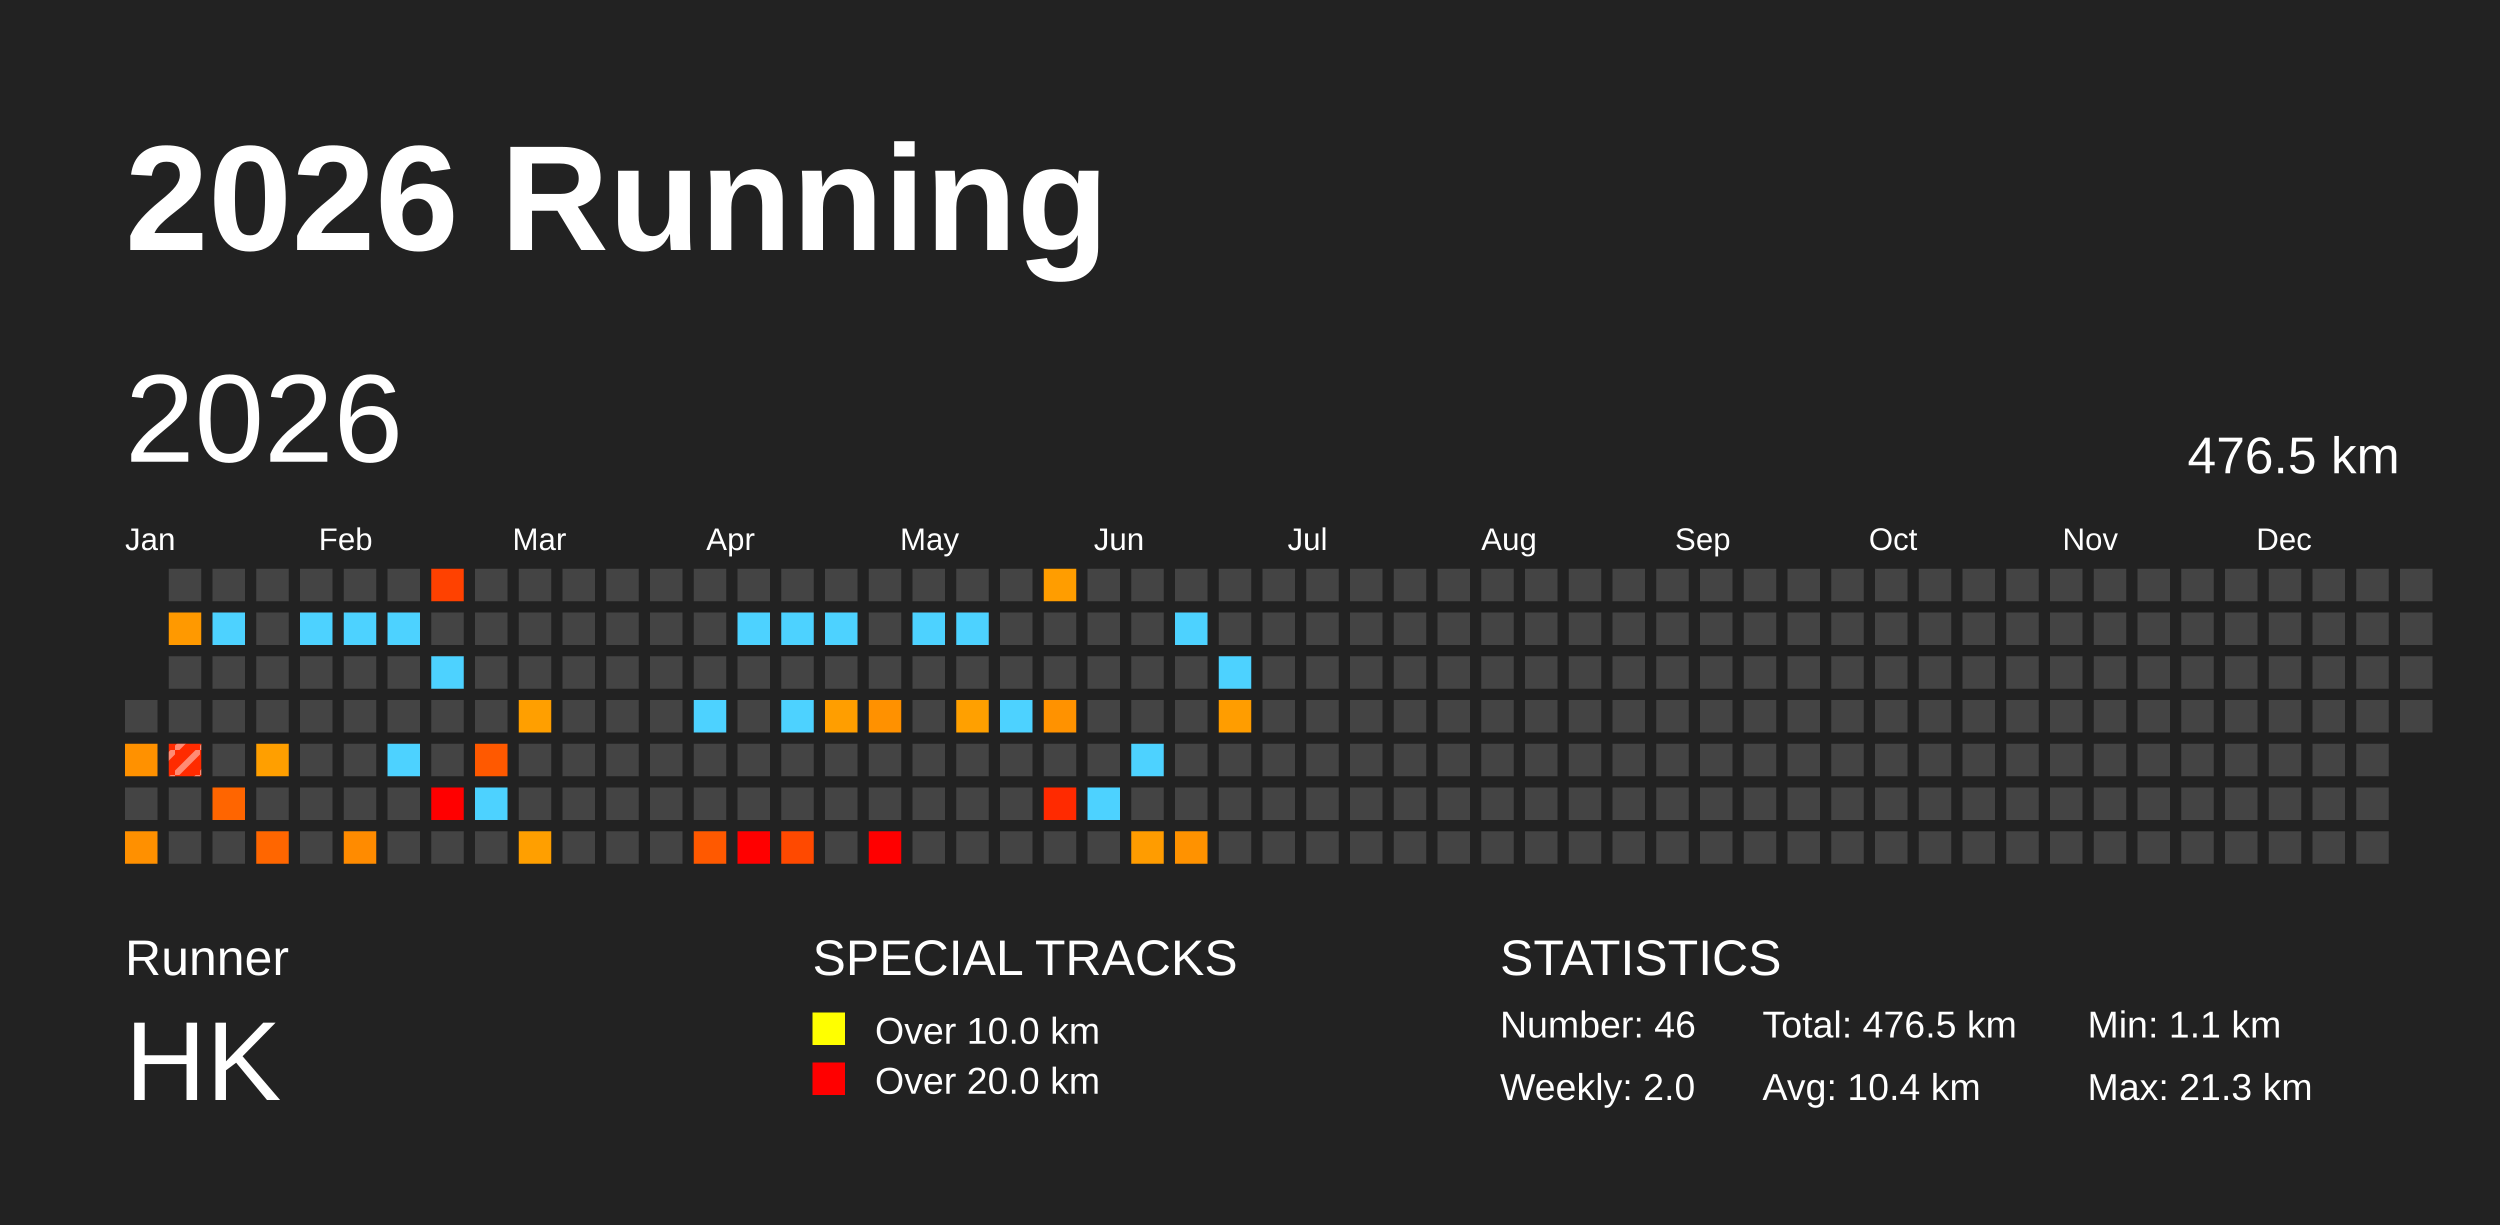
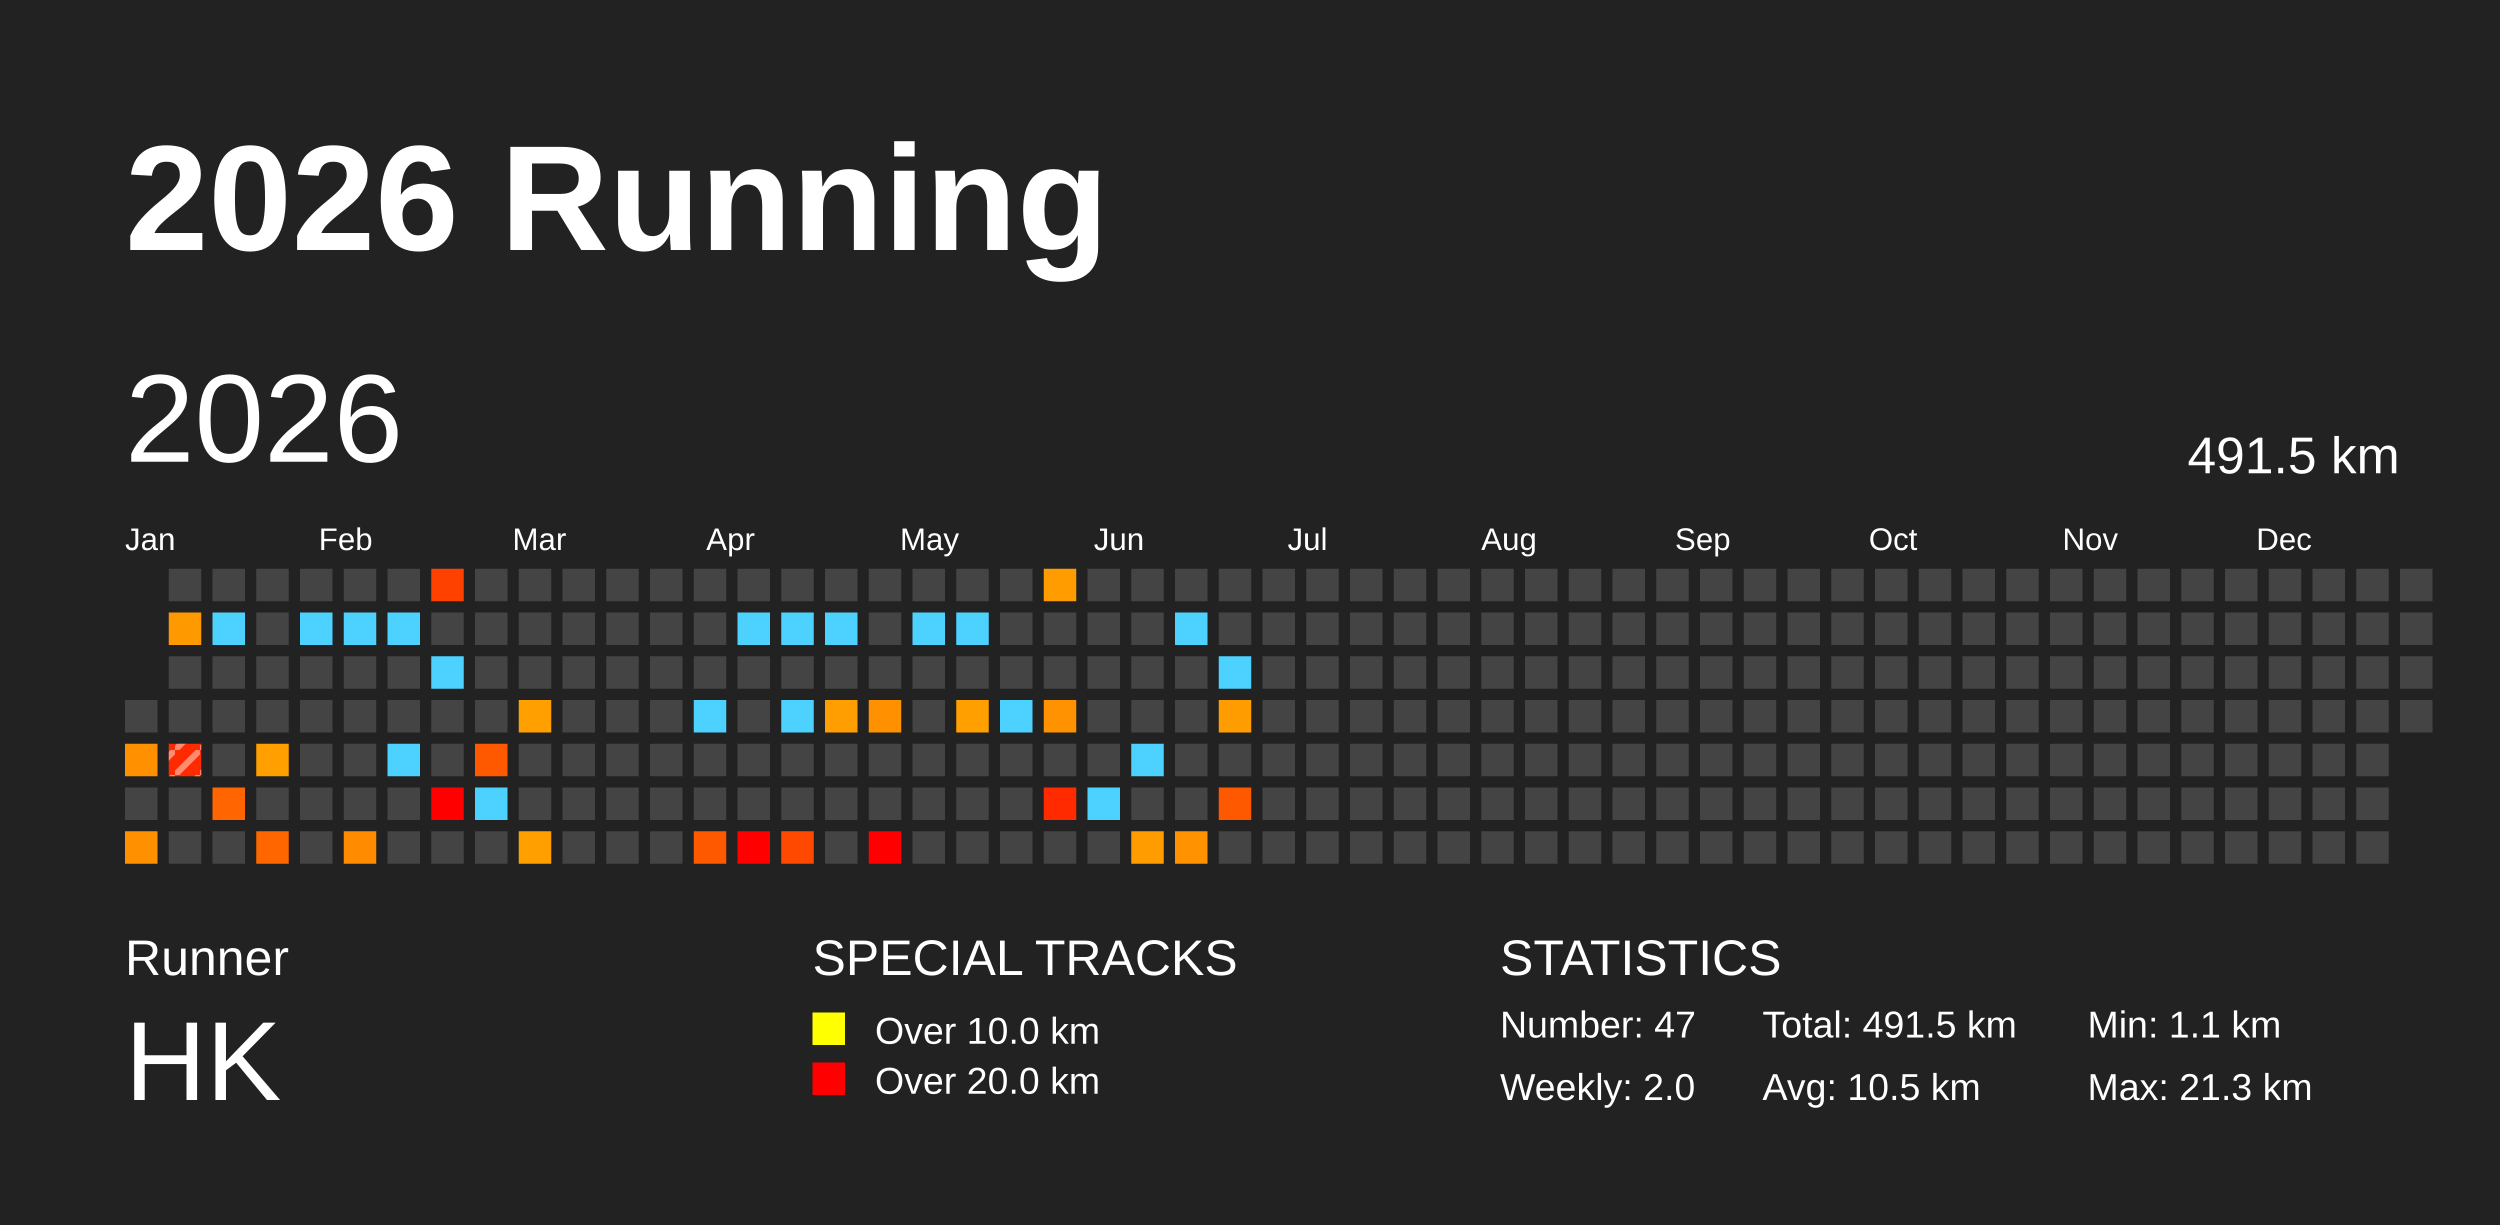
<svg xmlns="http://www.w3.org/2000/svg" baseProfile="full" height="98mm" version="1.1" viewBox="0,0,200,98" width="200mm">
  <defs>
    <pattern height="2" id="indoor-stripe" patternUnits="userSpaceOnUse" width="2">
      <line stroke="white" stroke-opacity="0.45" stroke-width="0.5" x1="0" x2="2" y1="2" y2="0" />
    </pattern>
  </defs>
  <rect fill="#222222" height="98" width="200" x="0" y="0" />
  <text fill="#FFFFFF" style="font-size:12px; font-family:Arial; font-weight:bold;" x="10" y="20">2026 Running</text>
  <text fill="#FFFFFF" style="font-size:4px; font-family:Arial" x="10" y="78">Runner</text>
  <text fill="#FFFFFF" style="font-size:9px; font-family:Arial" x="10" y="88">HK</text>
  <text fill="#FFFFFF" style="font-size:4px; font-family:Arial" x="65" y="78">SPECIAL TRACKS</text>
  <rect fill="yellow" height="2.6" width="2.6" x="65" y="81" />
  <text fill="#FFFFFF" style="font-size:3px; font-family:Arial" x="70" y="83.5">Over 10.0 km</text>
  <rect fill="red" height="2.6" width="2.6" x="65" y="85" />
  <text fill="#FFFFFF" style="font-size:3px; font-family:Arial" x="70" y="87.5">Over 20.0 km</text>
  <text fill="#FFFFFF" style="font-size:4px; font-family:Arial" x="120" y="78">STATISTICS</text>
-   <text fill="#FFFFFF" style="font-size:3px; font-family:Arial" x="120" y="83">Number: 46</text>
+   <text fill="#FFFFFF" style="font-size:3px; font-family:Arial" x="120" y="83">Number: 47</text>
  <text fill="#FFFFFF" style="font-size:3px; font-family:Arial" x="120" y="88">Weekly: 2.0</text>
-   <text fill="#FFFFFF" style="font-size:3px; font-family:Arial" x="141" y="83">Total: 476.5 km</text>
-   <text fill="#FFFFFF" style="font-size:3px; font-family:Arial" x="141" y="88">Avg: 10.4 km</text>
+   <text fill="#FFFFFF" style="font-size:3px; font-family:Arial" x="141" y="83">Total: 491.5 km</text>
+   <text fill="#FFFFFF" style="font-size:3px; font-family:Arial" x="141" y="88">Avg: 10.5 km</text>
  <text fill="#FFFFFF" style="font-size:3px; font-family:Arial" x="167" y="83">Min: 1.1 km</text>
  <text fill="#FFFFFF" style="font-size:3px; font-family:Arial" x="167" y="88">Max: 21.3 km</text>
  <text dominant-baseline="hanging" fill="#FFFFFF" style="font-size:10.0px; font-family:Arial;" x="10" y="30">2026</text>
-   <text dominant-baseline="hanging" fill="#FFFFFF" style="font-size:4.125px; font-family:Arial;" x="175" y="35">476.5 km</text>
+   <text dominant-baseline="hanging" fill="#FFFFFF" style="font-size:4.125px; font-family:Arial;" x="175" y="35">491.5 km</text>
  <text fill="#FFFFFF" style="font-size:2.5px; font-family:Arial" x="10.0" y="44">Jan</text>
  <text fill="#FFFFFF" style="font-size:2.5px; font-family:Arial" x="25.5" y="44">Feb</text>
  <text fill="#FFFFFF" style="font-size:2.5px; font-family:Arial" x="41.0" y="44">Mar</text>
  <text fill="#FFFFFF" style="font-size:2.5px; font-family:Arial" x="56.5" y="44">Apr</text>
  <text fill="#FFFFFF" style="font-size:2.5px; font-family:Arial" x="72.0" y="44">May</text>
  <text fill="#FFFFFF" style="font-size:2.5px; font-family:Arial" x="87.5" y="44">Jun</text>
  <text fill="#FFFFFF" style="font-size:2.5px; font-family:Arial" x="103.0" y="44">Jul</text>
  <text fill="#FFFFFF" style="font-size:2.5px; font-family:Arial" x="118.5" y="44">Aug</text>
  <text fill="#FFFFFF" style="font-size:2.5px; font-family:Arial" x="134.0" y="44">Sep</text>
  <text fill="#FFFFFF" style="font-size:2.5px; font-family:Arial" x="149.5" y="44">Oct</text>
  <text fill="#FFFFFF" style="font-size:2.5px; font-family:Arial" x="165.0" y="44">Nov</text>
  <text fill="#FFFFFF" style="font-size:2.5px; font-family:Arial" x="180.5" y="44">Dec</text>
  <rect fill="#444444" height="2.6" width="2.6" x="10.0" y="56.0" />
  <rect fill="#ff9100" height="2.6" width="2.6" x="10.0" y="59.5" />
  <rect fill="#444444" height="2.6" width="2.6" x="10.0" y="63.0" />
  <rect fill="#ff9000" height="2.6" width="2.6" x="10.0" y="66.5" />
  <rect fill="#444444" height="2.6" width="2.6" x="13.5" y="45.5" />
  <rect fill="#ff9900" height="2.6" width="2.6" x="13.5" y="49.0" />
  <rect fill="#444444" height="2.6" width="2.6" x="13.5" y="52.5" />
  <rect fill="#444444" height="2.6" width="2.6" x="13.5" y="56.0" />
  <rect fill="#ff2b00" height="2.6" width="2.6" x="13.5" y="59.5" />
  <rect fill="url(#indoor-stripe)" height="2.6" style="pointer-events: none;" width="2.6" x="13.5" y="59.5" />
  <rect fill="#444444" height="2.6" width="2.6" x="13.5" y="63.0" />
  <rect fill="#444444" height="2.6" width="2.6" x="13.5" y="66.5" />
  <rect fill="#444444" height="2.6" width="2.6" x="17.0" y="45.5" />
  <rect fill="#4dd2ff" height="2.6" width="2.6" x="17.0" y="49.0" />
  <rect fill="#444444" height="2.6" width="2.6" x="17.0" y="52.5" />
  <rect fill="#444444" height="2.6" width="2.6" x="17.0" y="56.0" />
  <rect fill="#444444" height="2.6" width="2.6" x="17.0" y="59.5" />
  <rect fill="#ff6500" height="2.6" width="2.6" x="17.0" y="63.0" />
  <rect fill="#444444" height="2.6" width="2.6" x="17.0" y="66.5" />
  <rect fill="#444444" height="2.6" width="2.6" x="20.5" y="45.5" />
  <rect fill="#444444" height="2.6" width="2.6" x="20.5" y="49.0" />
  <rect fill="#444444" height="2.6" width="2.6" x="20.5" y="52.5" />
  <rect fill="#444444" height="2.6" width="2.6" x="20.5" y="56.0" />
  <rect fill="#ff9f00" height="2.6" width="2.6" x="20.5" y="59.5" />
  <rect fill="#444444" height="2.6" width="2.6" x="20.5" y="63.0" />
  <rect fill="#ff6600" height="2.6" width="2.6" x="20.5" y="66.5" />
  <rect fill="#444444" height="2.6" width="2.6" x="24.0" y="45.5" />
  <rect fill="#4dd2ff" height="2.6" width="2.6" x="24.0" y="49.0" />
  <rect fill="#444444" height="2.6" width="2.6" x="24.0" y="52.5" />
  <rect fill="#444444" height="2.6" width="2.6" x="24.0" y="56.0" />
  <rect fill="#444444" height="2.6" width="2.6" x="24.0" y="59.5" />
  <rect fill="#444444" height="2.6" width="2.6" x="24.0" y="63.0" />
  <rect fill="#444444" height="2.6" width="2.6" x="24.0" y="66.5" />
  <rect fill="#444444" height="2.6" width="2.6" x="27.5" y="45.5" />
  <rect fill="#4dd2ff" height="2.6" width="2.6" x="27.5" y="49.0" />
  <rect fill="#444444" height="2.6" width="2.6" x="27.5" y="52.5" />
  <rect fill="#444444" height="2.6" width="2.6" x="27.5" y="56.0" />
  <rect fill="#444444" height="2.6" width="2.6" x="27.5" y="59.5" />
  <rect fill="#444444" height="2.6" width="2.6" x="27.5" y="63.0" />
  <rect fill="#ff8b00" height="2.6" width="2.6" x="27.5" y="66.5" />
  <rect fill="#444444" height="2.6" width="2.6" x="31.0" y="45.5" />
  <rect fill="#4dd2ff" height="2.6" width="2.6" x="31.0" y="49.0" />
  <rect fill="#444444" height="2.6" width="2.6" x="31.0" y="52.5" />
  <rect fill="#444444" height="2.6" width="2.6" x="31.0" y="56.0" />
  <rect fill="#4dd2ff" height="2.6" width="2.6" x="31.0" y="59.5" />
  <rect fill="#444444" height="2.6" width="2.6" x="31.0" y="63.0" />
  <rect fill="#444444" height="2.6" width="2.6" x="31.0" y="66.5" />
  <rect fill="#ff4100" height="2.6" width="2.6" x="34.5" y="45.5" />
  <rect fill="#444444" height="2.6" width="2.6" x="34.5" y="49.0" />
  <rect fill="#4dd2ff" height="2.6" width="2.6" x="34.5" y="52.5" />
  <rect fill="#444444" height="2.6" width="2.6" x="34.5" y="56.0" />
  <rect fill="#444444" height="2.6" width="2.6" x="34.5" y="59.5" />
  <rect fill="red" height="2.6" width="2.6" x="34.5" y="63.0" />
  <rect fill="#444444" height="2.6" width="2.6" x="34.5" y="66.5" />
  <rect fill="#444444" height="2.6" width="2.6" x="38.0" y="45.5" />
  <rect fill="#444444" height="2.6" width="2.6" x="38.0" y="49.0" />
  <rect fill="#444444" height="2.6" width="2.6" x="38.0" y="52.5" />
  <rect fill="#444444" height="2.6" width="2.6" x="38.0" y="56.0" />
  <rect fill="#ff5900" height="2.6" width="2.6" x="38.0" y="59.5" />
  <rect fill="#4dd2ff" height="2.6" width="2.6" x="38.0" y="63.0" />
  <rect fill="#444444" height="2.6" width="2.6" x="38.0" y="66.5" />
  <rect fill="#444444" height="2.6" width="2.6" x="41.5" y="45.5" />
  <rect fill="#444444" height="2.6" width="2.6" x="41.5" y="49.0" />
  <rect fill="#444444" height="2.6" width="2.6" x="41.5" y="52.5" />
  <rect fill="#ff9f00" height="2.6" width="2.6" x="41.5" y="56.0" />
  <rect fill="#444444" height="2.6" width="2.6" x="41.5" y="59.5" />
  <rect fill="#444444" height="2.6" width="2.6" x="41.5" y="63.0" />
  <rect fill="#ff9f00" height="2.6" width="2.6" x="41.5" y="66.5" />
  <rect fill="#444444" height="2.6" width="2.6" x="45.0" y="45.5" />
  <rect fill="#444444" height="2.6" width="2.6" x="45.0" y="49.0" />
  <rect fill="#444444" height="2.6" width="2.6" x="45.0" y="52.5" />
  <rect fill="#444444" height="2.6" width="2.6" x="45.0" y="56.0" />
  <rect fill="#444444" height="2.6" width="2.6" x="45.0" y="59.5" />
  <rect fill="#444444" height="2.6" width="2.6" x="45.0" y="63.0" />
  <rect fill="#444444" height="2.6" width="2.6" x="45.0" y="66.5" />
  <rect fill="#444444" height="2.6" width="2.6" x="48.5" y="45.5" />
  <rect fill="#444444" height="2.6" width="2.6" x="48.5" y="49.0" />
  <rect fill="#444444" height="2.6" width="2.6" x="48.5" y="52.5" />
  <rect fill="#444444" height="2.6" width="2.6" x="48.5" y="56.0" />
  <rect fill="#444444" height="2.6" width="2.6" x="48.5" y="59.5" />
  <rect fill="#444444" height="2.6" width="2.6" x="48.5" y="63.0" />
  <rect fill="#444444" height="2.6" width="2.6" x="48.5" y="66.5" />
  <rect fill="#444444" height="2.6" width="2.6" x="52.0" y="45.5" />
  <rect fill="#444444" height="2.6" width="2.6" x="52.0" y="49.0" />
  <rect fill="#444444" height="2.6" width="2.6" x="52.0" y="52.5" />
  <rect fill="#444444" height="2.6" width="2.6" x="52.0" y="56.0" />
  <rect fill="#444444" height="2.6" width="2.6" x="52.0" y="59.5" />
  <rect fill="#444444" height="2.6" width="2.6" x="52.0" y="63.0" />
  <rect fill="#444444" height="2.6" width="2.6" x="52.0" y="66.5" />
  <rect fill="#444444" height="2.6" width="2.6" x="55.5" y="45.5" />
  <rect fill="#444444" height="2.6" width="2.6" x="55.5" y="49.0" />
  <rect fill="#444444" height="2.6" width="2.6" x="55.5" y="52.5" />
  <rect fill="#4dd2ff" height="2.6" width="2.6" x="55.5" y="56.0" />
  <rect fill="#444444" height="2.6" width="2.6" x="55.5" y="59.5" />
  <rect fill="#444444" height="2.6" width="2.6" x="55.5" y="63.0" />
  <rect fill="#ff5900" height="2.6" width="2.6" x="55.5" y="66.5" />
  <rect fill="#444444" height="2.6" width="2.6" x="59.0" y="45.5" />
  <rect fill="#4dd2ff" height="2.6" width="2.6" x="59.0" y="49.0" />
  <rect fill="#444444" height="2.6" width="2.6" x="59.0" y="52.5" />
  <rect fill="#444444" height="2.6" width="2.6" x="59.0" y="56.0" />
  <rect fill="#444444" height="2.6" width="2.6" x="59.0" y="59.5" />
  <rect fill="#444444" height="2.6" width="2.6" x="59.0" y="63.0" />
  <rect fill="red" height="2.6" width="2.6" x="59.0" y="66.5" />
  <rect fill="#444444" height="2.6" width="2.6" x="62.5" y="45.5" />
  <rect fill="#4dd2ff" height="2.6" width="2.6" x="62.5" y="49.0" />
  <rect fill="#444444" height="2.6" width="2.6" x="62.5" y="52.5" />
  <rect fill="#4dd2ff" height="2.6" width="2.6" x="62.5" y="56.0" />
  <rect fill="#444444" height="2.6" width="2.6" x="62.5" y="59.5" />
  <rect fill="#444444" height="2.6" width="2.6" x="62.5" y="63.0" />
  <rect fill="#ff4900" height="2.6" width="2.6" x="62.5" y="66.5" />
  <rect fill="#444444" height="2.6" width="2.6" x="66.0" y="45.5" />
  <rect fill="#4dd2ff" height="2.6" width="2.6" x="66.0" y="49.0" />
  <rect fill="#444444" height="2.6" width="2.6" x="66.0" y="52.5" />
  <rect fill="#ff9e00" height="2.6" width="2.6" x="66.0" y="56.0" />
  <rect fill="#444444" height="2.6" width="2.6" x="66.0" y="59.5" />
  <rect fill="#444444" height="2.6" width="2.6" x="66.0" y="63.0" />
  <rect fill="#444444" height="2.6" width="2.6" x="66.0" y="66.5" />
  <rect fill="#444444" height="2.6" width="2.6" x="69.5" y="45.5" />
  <rect fill="#444444" height="2.6" width="2.6" x="69.5" y="49.0" />
  <rect fill="#444444" height="2.6" width="2.6" x="69.5" y="52.5" />
  <rect fill="#ff9100" height="2.6" width="2.6" x="69.5" y="56.0" />
  <rect fill="#444444" height="2.6" width="2.6" x="69.5" y="59.5" />
  <rect fill="#444444" height="2.6" width="2.6" x="69.5" y="63.0" />
  <rect fill="red" height="2.6" width="2.6" x="69.5" y="66.5" />
  <rect fill="#444444" height="2.6" width="2.6" x="73.0" y="45.5" />
  <rect fill="#4dd2ff" height="2.6" width="2.6" x="73.0" y="49.0" />
  <rect fill="#444444" height="2.6" width="2.6" x="73.0" y="52.5" />
  <rect fill="#444444" height="2.6" width="2.6" x="73.0" y="56.0" />
  <rect fill="#444444" height="2.6" width="2.6" x="73.0" y="59.5" />
  <rect fill="#444444" height="2.6" width="2.6" x="73.0" y="63.0" />
  <rect fill="#444444" height="2.6" width="2.6" x="73.0" y="66.5" />
  <rect fill="#444444" height="2.6" width="2.6" x="76.5" y="45.5" />
  <rect fill="#4dd2ff" height="2.6" width="2.6" x="76.5" y="49.0" />
  <rect fill="#444444" height="2.6" width="2.6" x="76.5" y="52.5" />
  <rect fill="#ffa000" height="2.6" width="2.6" x="76.5" y="56.0" />
  <rect fill="#444444" height="2.6" width="2.6" x="76.5" y="59.5" />
  <rect fill="#444444" height="2.6" width="2.6" x="76.5" y="63.0" />
  <rect fill="#444444" height="2.6" width="2.6" x="76.5" y="66.5" />
  <rect fill="#444444" height="2.6" width="2.6" x="80.0" y="45.5" />
  <rect fill="#444444" height="2.6" width="2.6" x="80.0" y="49.0" />
  <rect fill="#444444" height="2.6" width="2.6" x="80.0" y="52.5" />
  <rect fill="#4dd2ff" height="2.6" width="2.6" x="80.0" y="56.0" />
  <rect fill="#444444" height="2.6" width="2.6" x="80.0" y="59.5" />
  <rect fill="#444444" height="2.6" width="2.6" x="80.0" y="63.0" />
  <rect fill="#444444" height="2.6" width="2.6" x="80.0" y="66.5" />
  <rect fill="#ff9d00" height="2.6" width="2.6" x="83.5" y="45.5" />
  <rect fill="#444444" height="2.6" width="2.6" x="83.5" y="49.0" />
  <rect fill="#444444" height="2.6" width="2.6" x="83.5" y="52.5" />
  <rect fill="#ff9200" height="2.6" width="2.6" x="83.5" y="56.0" />
  <rect fill="#444444" height="2.6" width="2.6" x="83.5" y="59.5" />
  <rect fill="#ff2a00" height="2.6" width="2.6" x="83.5" y="63.0" />
  <rect fill="#444444" height="2.6" width="2.6" x="83.5" y="66.5" />
  <rect fill="#444444" height="2.6" width="2.6" x="87.0" y="45.5" />
  <rect fill="#444444" height="2.6" width="2.6" x="87.0" y="49.0" />
  <rect fill="#444444" height="2.6" width="2.6" x="87.0" y="52.5" />
  <rect fill="#444444" height="2.6" width="2.6" x="87.0" y="56.0" />
  <rect fill="#444444" height="2.6" width="2.6" x="87.0" y="59.5" />
  <rect fill="#4dd2ff" height="2.6" width="2.6" x="87.0" y="63.0" />
  <rect fill="#444444" height="2.6" width="2.6" x="87.0" y="66.5" />
  <rect fill="#444444" height="2.6" width="2.6" x="90.5" y="45.5" />
  <rect fill="#444444" height="2.6" width="2.6" x="90.5" y="49.0" />
  <rect fill="#444444" height="2.6" width="2.6" x="90.5" y="52.5" />
  <rect fill="#444444" height="2.6" width="2.6" x="90.5" y="56.0" />
  <rect fill="#4dd2ff" height="2.6" width="2.6" x="90.5" y="59.5" />
  <rect fill="#444444" height="2.6" width="2.6" x="90.5" y="63.0" />
  <rect fill="#ff9c00" height="2.6" width="2.6" x="90.5" y="66.5" />
  <rect fill="#444444" height="2.6" width="2.6" x="94.0" y="45.5" />
  <rect fill="#4dd2ff" height="2.6" width="2.6" x="94.0" y="49.0" />
  <rect fill="#444444" height="2.6" width="2.6" x="94.0" y="52.5" />
  <rect fill="#444444" height="2.6" width="2.6" x="94.0" y="56.0" />
  <rect fill="#444444" height="2.6" width="2.6" x="94.0" y="59.5" />
  <rect fill="#444444" height="2.6" width="2.6" x="94.0" y="63.0" />
  <rect fill="#ff9200" height="2.6" width="2.6" x="94.0" y="66.5" />
  <rect fill="#444444" height="2.6" width="2.6" x="97.5" y="45.5" />
  <rect fill="#444444" height="2.6" width="2.6" x="97.5" y="49.0" />
  <rect fill="#4dd2ff" height="2.6" width="2.6" x="97.5" y="52.5" />
  <rect fill="#ff9d00" height="2.6" width="2.6" x="97.5" y="56.0" />
  <rect fill="#444444" height="2.6" width="2.6" x="97.5" y="59.5" />
-   <rect fill="#444444" height="2.6" width="2.6" x="97.5" y="63.0" />
+   <rect fill="#ff5900" height="2.6" width="2.6" x="97.5" y="63.0" />
  <rect fill="#444444" height="2.6" width="2.6" x="97.5" y="66.5" />
  <rect fill="#444444" height="2.6" width="2.6" x="101.0" y="45.5" />
  <rect fill="#444444" height="2.6" width="2.6" x="101.0" y="49.0" />
  <rect fill="#444444" height="2.6" width="2.6" x="101.0" y="52.5" />
  <rect fill="#444444" height="2.6" width="2.6" x="101.0" y="56.0" />
  <rect fill="#444444" height="2.6" width="2.6" x="101.0" y="59.5" />
  <rect fill="#444444" height="2.6" width="2.6" x="101.0" y="63.0" />
  <rect fill="#444444" height="2.6" width="2.6" x="101.0" y="66.5" />
  <rect fill="#444444" height="2.6" width="2.6" x="104.5" y="45.5" />
  <rect fill="#444444" height="2.6" width="2.6" x="104.5" y="49.0" />
  <rect fill="#444444" height="2.6" width="2.6" x="104.5" y="52.5" />
  <rect fill="#444444" height="2.6" width="2.6" x="104.5" y="56.0" />
  <rect fill="#444444" height="2.6" width="2.6" x="104.5" y="59.5" />
  <rect fill="#444444" height="2.6" width="2.6" x="104.5" y="63.0" />
  <rect fill="#444444" height="2.6" width="2.6" x="104.5" y="66.5" />
  <rect fill="#444444" height="2.6" width="2.6" x="108.0" y="45.5" />
  <rect fill="#444444" height="2.6" width="2.6" x="108.0" y="49.0" />
  <rect fill="#444444" height="2.6" width="2.6" x="108.0" y="52.5" />
  <rect fill="#444444" height="2.6" width="2.6" x="108.0" y="56.0" />
  <rect fill="#444444" height="2.6" width="2.6" x="108.0" y="59.5" />
  <rect fill="#444444" height="2.6" width="2.6" x="108.0" y="63.0" />
  <rect fill="#444444" height="2.6" width="2.6" x="108.0" y="66.5" />
  <rect fill="#444444" height="2.6" width="2.6" x="111.5" y="45.5" />
  <rect fill="#444444" height="2.6" width="2.6" x="111.5" y="49.0" />
  <rect fill="#444444" height="2.6" width="2.6" x="111.5" y="52.5" />
  <rect fill="#444444" height="2.6" width="2.6" x="111.5" y="56.0" />
  <rect fill="#444444" height="2.6" width="2.6" x="111.5" y="59.5" />
  <rect fill="#444444" height="2.6" width="2.6" x="111.5" y="63.0" />
  <rect fill="#444444" height="2.6" width="2.6" x="111.5" y="66.5" />
  <rect fill="#444444" height="2.6" width="2.6" x="115.0" y="45.5" />
  <rect fill="#444444" height="2.6" width="2.6" x="115.0" y="49.0" />
  <rect fill="#444444" height="2.6" width="2.6" x="115.0" y="52.5" />
  <rect fill="#444444" height="2.6" width="2.6" x="115.0" y="56.0" />
  <rect fill="#444444" height="2.6" width="2.6" x="115.0" y="59.5" />
  <rect fill="#444444" height="2.6" width="2.6" x="115.0" y="63.0" />
  <rect fill="#444444" height="2.6" width="2.6" x="115.0" y="66.5" />
  <rect fill="#444444" height="2.6" width="2.6" x="118.5" y="45.5" />
  <rect fill="#444444" height="2.6" width="2.6" x="118.5" y="49.0" />
  <rect fill="#444444" height="2.6" width="2.6" x="118.5" y="52.5" />
  <rect fill="#444444" height="2.6" width="2.6" x="118.5" y="56.0" />
  <rect fill="#444444" height="2.6" width="2.6" x="118.5" y="59.5" />
  <rect fill="#444444" height="2.6" width="2.6" x="118.5" y="63.0" />
  <rect fill="#444444" height="2.6" width="2.6" x="118.5" y="66.5" />
  <rect fill="#444444" height="2.6" width="2.6" x="122.0" y="45.5" />
  <rect fill="#444444" height="2.6" width="2.6" x="122.0" y="49.0" />
  <rect fill="#444444" height="2.6" width="2.6" x="122.0" y="52.5" />
  <rect fill="#444444" height="2.6" width="2.6" x="122.0" y="56.0" />
  <rect fill="#444444" height="2.6" width="2.6" x="122.0" y="59.5" />
  <rect fill="#444444" height="2.6" width="2.6" x="122.0" y="63.0" />
  <rect fill="#444444" height="2.6" width="2.6" x="122.0" y="66.5" />
  <rect fill="#444444" height="2.6" width="2.6" x="125.5" y="45.5" />
  <rect fill="#444444" height="2.6" width="2.6" x="125.5" y="49.0" />
  <rect fill="#444444" height="2.6" width="2.6" x="125.5" y="52.5" />
  <rect fill="#444444" height="2.6" width="2.6" x="125.5" y="56.0" />
  <rect fill="#444444" height="2.6" width="2.6" x="125.5" y="59.5" />
  <rect fill="#444444" height="2.6" width="2.6" x="125.5" y="63.0" />
  <rect fill="#444444" height="2.6" width="2.6" x="125.5" y="66.5" />
  <rect fill="#444444" height="2.6" width="2.6" x="129.0" y="45.5" />
  <rect fill="#444444" height="2.6" width="2.6" x="129.0" y="49.0" />
  <rect fill="#444444" height="2.6" width="2.6" x="129.0" y="52.5" />
  <rect fill="#444444" height="2.6" width="2.6" x="129.0" y="56.0" />
  <rect fill="#444444" height="2.6" width="2.6" x="129.0" y="59.5" />
  <rect fill="#444444" height="2.6" width="2.6" x="129.0" y="63.0" />
  <rect fill="#444444" height="2.6" width="2.6" x="129.0" y="66.5" />
  <rect fill="#444444" height="2.6" width="2.6" x="132.5" y="45.5" />
  <rect fill="#444444" height="2.6" width="2.6" x="132.5" y="49.0" />
  <rect fill="#444444" height="2.6" width="2.6" x="132.5" y="52.5" />
  <rect fill="#444444" height="2.6" width="2.6" x="132.5" y="56.0" />
  <rect fill="#444444" height="2.6" width="2.6" x="132.5" y="59.5" />
  <rect fill="#444444" height="2.6" width="2.6" x="132.5" y="63.0" />
  <rect fill="#444444" height="2.6" width="2.6" x="132.5" y="66.5" />
  <rect fill="#444444" height="2.6" width="2.6" x="136.0" y="45.5" />
  <rect fill="#444444" height="2.6" width="2.6" x="136.0" y="49.0" />
  <rect fill="#444444" height="2.6" width="2.6" x="136.0" y="52.5" />
  <rect fill="#444444" height="2.6" width="2.6" x="136.0" y="56.0" />
  <rect fill="#444444" height="2.6" width="2.6" x="136.0" y="59.5" />
  <rect fill="#444444" height="2.6" width="2.6" x="136.0" y="63.0" />
  <rect fill="#444444" height="2.6" width="2.6" x="136.0" y="66.5" />
  <rect fill="#444444" height="2.6" width="2.6" x="139.5" y="45.5" />
  <rect fill="#444444" height="2.6" width="2.6" x="139.5" y="49.0" />
  <rect fill="#444444" height="2.6" width="2.6" x="139.5" y="52.5" />
  <rect fill="#444444" height="2.6" width="2.6" x="139.5" y="56.0" />
  <rect fill="#444444" height="2.6" width="2.6" x="139.5" y="59.5" />
  <rect fill="#444444" height="2.6" width="2.6" x="139.5" y="63.0" />
  <rect fill="#444444" height="2.6" width="2.6" x="139.5" y="66.5" />
  <rect fill="#444444" height="2.6" width="2.6" x="143.0" y="45.5" />
  <rect fill="#444444" height="2.6" width="2.6" x="143.0" y="49.0" />
  <rect fill="#444444" height="2.6" width="2.6" x="143.0" y="52.5" />
  <rect fill="#444444" height="2.6" width="2.6" x="143.0" y="56.0" />
  <rect fill="#444444" height="2.6" width="2.6" x="143.0" y="59.5" />
  <rect fill="#444444" height="2.6" width="2.6" x="143.0" y="63.0" />
  <rect fill="#444444" height="2.6" width="2.6" x="143.0" y="66.5" />
  <rect fill="#444444" height="2.6" width="2.6" x="146.5" y="45.5" />
  <rect fill="#444444" height="2.6" width="2.6" x="146.5" y="49.0" />
  <rect fill="#444444" height="2.6" width="2.6" x="146.5" y="52.5" />
  <rect fill="#444444" height="2.6" width="2.6" x="146.5" y="56.0" />
  <rect fill="#444444" height="2.6" width="2.6" x="146.5" y="59.5" />
  <rect fill="#444444" height="2.6" width="2.6" x="146.5" y="63.0" />
  <rect fill="#444444" height="2.6" width="2.6" x="146.5" y="66.5" />
  <rect fill="#444444" height="2.6" width="2.6" x="150.0" y="45.5" />
  <rect fill="#444444" height="2.6" width="2.6" x="150.0" y="49.0" />
  <rect fill="#444444" height="2.6" width="2.6" x="150.0" y="52.5" />
  <rect fill="#444444" height="2.6" width="2.6" x="150.0" y="56.0" />
  <rect fill="#444444" height="2.6" width="2.6" x="150.0" y="59.5" />
  <rect fill="#444444" height="2.6" width="2.6" x="150.0" y="63.0" />
  <rect fill="#444444" height="2.6" width="2.6" x="150.0" y="66.5" />
  <rect fill="#444444" height="2.6" width="2.6" x="153.5" y="45.5" />
  <rect fill="#444444" height="2.6" width="2.6" x="153.5" y="49.0" />
  <rect fill="#444444" height="2.6" width="2.6" x="153.5" y="52.5" />
  <rect fill="#444444" height="2.6" width="2.6" x="153.5" y="56.0" />
  <rect fill="#444444" height="2.6" width="2.6" x="153.5" y="59.5" />
  <rect fill="#444444" height="2.6" width="2.6" x="153.5" y="63.0" />
  <rect fill="#444444" height="2.6" width="2.6" x="153.5" y="66.5" />
  <rect fill="#444444" height="2.6" width="2.6" x="157.0" y="45.5" />
  <rect fill="#444444" height="2.6" width="2.6" x="157.0" y="49.0" />
  <rect fill="#444444" height="2.6" width="2.6" x="157.0" y="52.5" />
  <rect fill="#444444" height="2.6" width="2.6" x="157.0" y="56.0" />
  <rect fill="#444444" height="2.6" width="2.6" x="157.0" y="59.5" />
  <rect fill="#444444" height="2.6" width="2.6" x="157.0" y="63.0" />
  <rect fill="#444444" height="2.6" width="2.6" x="157.0" y="66.5" />
  <rect fill="#444444" height="2.6" width="2.6" x="160.5" y="45.5" />
  <rect fill="#444444" height="2.6" width="2.6" x="160.5" y="49.0" />
  <rect fill="#444444" height="2.6" width="2.6" x="160.5" y="52.5" />
  <rect fill="#444444" height="2.6" width="2.6" x="160.5" y="56.0" />
  <rect fill="#444444" height="2.6" width="2.6" x="160.5" y="59.5" />
  <rect fill="#444444" height="2.6" width="2.6" x="160.5" y="63.0" />
  <rect fill="#444444" height="2.6" width="2.6" x="160.5" y="66.5" />
  <rect fill="#444444" height="2.6" width="2.6" x="164.0" y="45.5" />
  <rect fill="#444444" height="2.6" width="2.6" x="164.0" y="49.0" />
  <rect fill="#444444" height="2.6" width="2.6" x="164.0" y="52.5" />
  <rect fill="#444444" height="2.6" width="2.6" x="164.0" y="56.0" />
  <rect fill="#444444" height="2.6" width="2.6" x="164.0" y="59.5" />
  <rect fill="#444444" height="2.6" width="2.6" x="164.0" y="63.0" />
  <rect fill="#444444" height="2.6" width="2.6" x="164.0" y="66.5" />
  <rect fill="#444444" height="2.6" width="2.6" x="167.5" y="45.5" />
  <rect fill="#444444" height="2.6" width="2.6" x="167.5" y="49.0" />
  <rect fill="#444444" height="2.6" width="2.6" x="167.5" y="52.5" />
  <rect fill="#444444" height="2.6" width="2.6" x="167.5" y="56.0" />
  <rect fill="#444444" height="2.6" width="2.6" x="167.5" y="59.5" />
  <rect fill="#444444" height="2.6" width="2.6" x="167.5" y="63.0" />
  <rect fill="#444444" height="2.6" width="2.6" x="167.5" y="66.5" />
  <rect fill="#444444" height="2.6" width="2.6" x="171.0" y="45.5" />
  <rect fill="#444444" height="2.6" width="2.6" x="171.0" y="49.0" />
  <rect fill="#444444" height="2.6" width="2.6" x="171.0" y="52.5" />
  <rect fill="#444444" height="2.6" width="2.6" x="171.0" y="56.0" />
  <rect fill="#444444" height="2.6" width="2.6" x="171.0" y="59.5" />
  <rect fill="#444444" height="2.6" width="2.6" x="171.0" y="63.0" />
  <rect fill="#444444" height="2.6" width="2.6" x="171.0" y="66.5" />
  <rect fill="#444444" height="2.6" width="2.6" x="174.5" y="45.5" />
  <rect fill="#444444" height="2.6" width="2.6" x="174.5" y="49.0" />
  <rect fill="#444444" height="2.6" width="2.6" x="174.5" y="52.5" />
  <rect fill="#444444" height="2.6" width="2.6" x="174.5" y="56.0" />
  <rect fill="#444444" height="2.6" width="2.6" x="174.5" y="59.5" />
  <rect fill="#444444" height="2.6" width="2.6" x="174.5" y="63.0" />
  <rect fill="#444444" height="2.6" width="2.6" x="174.5" y="66.5" />
  <rect fill="#444444" height="2.6" width="2.6" x="178.0" y="45.5" />
  <rect fill="#444444" height="2.6" width="2.6" x="178.0" y="49.0" />
  <rect fill="#444444" height="2.6" width="2.6" x="178.0" y="52.5" />
  <rect fill="#444444" height="2.6" width="2.6" x="178.0" y="56.0" />
  <rect fill="#444444" height="2.6" width="2.6" x="178.0" y="59.5" />
  <rect fill="#444444" height="2.6" width="2.6" x="178.0" y="63.0" />
  <rect fill="#444444" height="2.6" width="2.6" x="178.0" y="66.5" />
  <rect fill="#444444" height="2.6" width="2.6" x="181.5" y="45.5" />
  <rect fill="#444444" height="2.6" width="2.6" x="181.5" y="49.0" />
  <rect fill="#444444" height="2.6" width="2.6" x="181.5" y="52.5" />
  <rect fill="#444444" height="2.6" width="2.6" x="181.5" y="56.0" />
  <rect fill="#444444" height="2.6" width="2.6" x="181.5" y="59.5" />
  <rect fill="#444444" height="2.6" width="2.6" x="181.5" y="63.0" />
  <rect fill="#444444" height="2.6" width="2.6" x="181.5" y="66.5" />
  <rect fill="#444444" height="2.6" width="2.6" x="185.0" y="45.5" />
  <rect fill="#444444" height="2.6" width="2.6" x="185.0" y="49.0" />
  <rect fill="#444444" height="2.6" width="2.6" x="185.0" y="52.5" />
  <rect fill="#444444" height="2.6" width="2.6" x="185.0" y="56.0" />
  <rect fill="#444444" height="2.6" width="2.6" x="185.0" y="59.5" />
  <rect fill="#444444" height="2.6" width="2.6" x="185.0" y="63.0" />
  <rect fill="#444444" height="2.6" width="2.6" x="185.0" y="66.5" />
  <rect fill="#444444" height="2.6" width="2.6" x="188.5" y="45.5" />
  <rect fill="#444444" height="2.6" width="2.6" x="188.5" y="49.0" />
  <rect fill="#444444" height="2.6" width="2.6" x="188.5" y="52.5" />
  <rect fill="#444444" height="2.6" width="2.6" x="188.5" y="56.0" />
  <rect fill="#444444" height="2.6" width="2.6" x="188.5" y="59.5" />
  <rect fill="#444444" height="2.6" width="2.6" x="188.5" y="63.0" />
  <rect fill="#444444" height="2.6" width="2.6" x="188.5" y="66.5" />
  <rect fill="#444444" height="2.6" width="2.6" x="192.0" y="45.5" />
  <rect fill="#444444" height="2.6" width="2.6" x="192.0" y="49.0" />
  <rect fill="#444444" height="2.6" width="2.6" x="192.0" y="52.5" />
  <rect fill="#444444" height="2.6" width="2.6" x="192.0" y="56.0" />
</svg>
